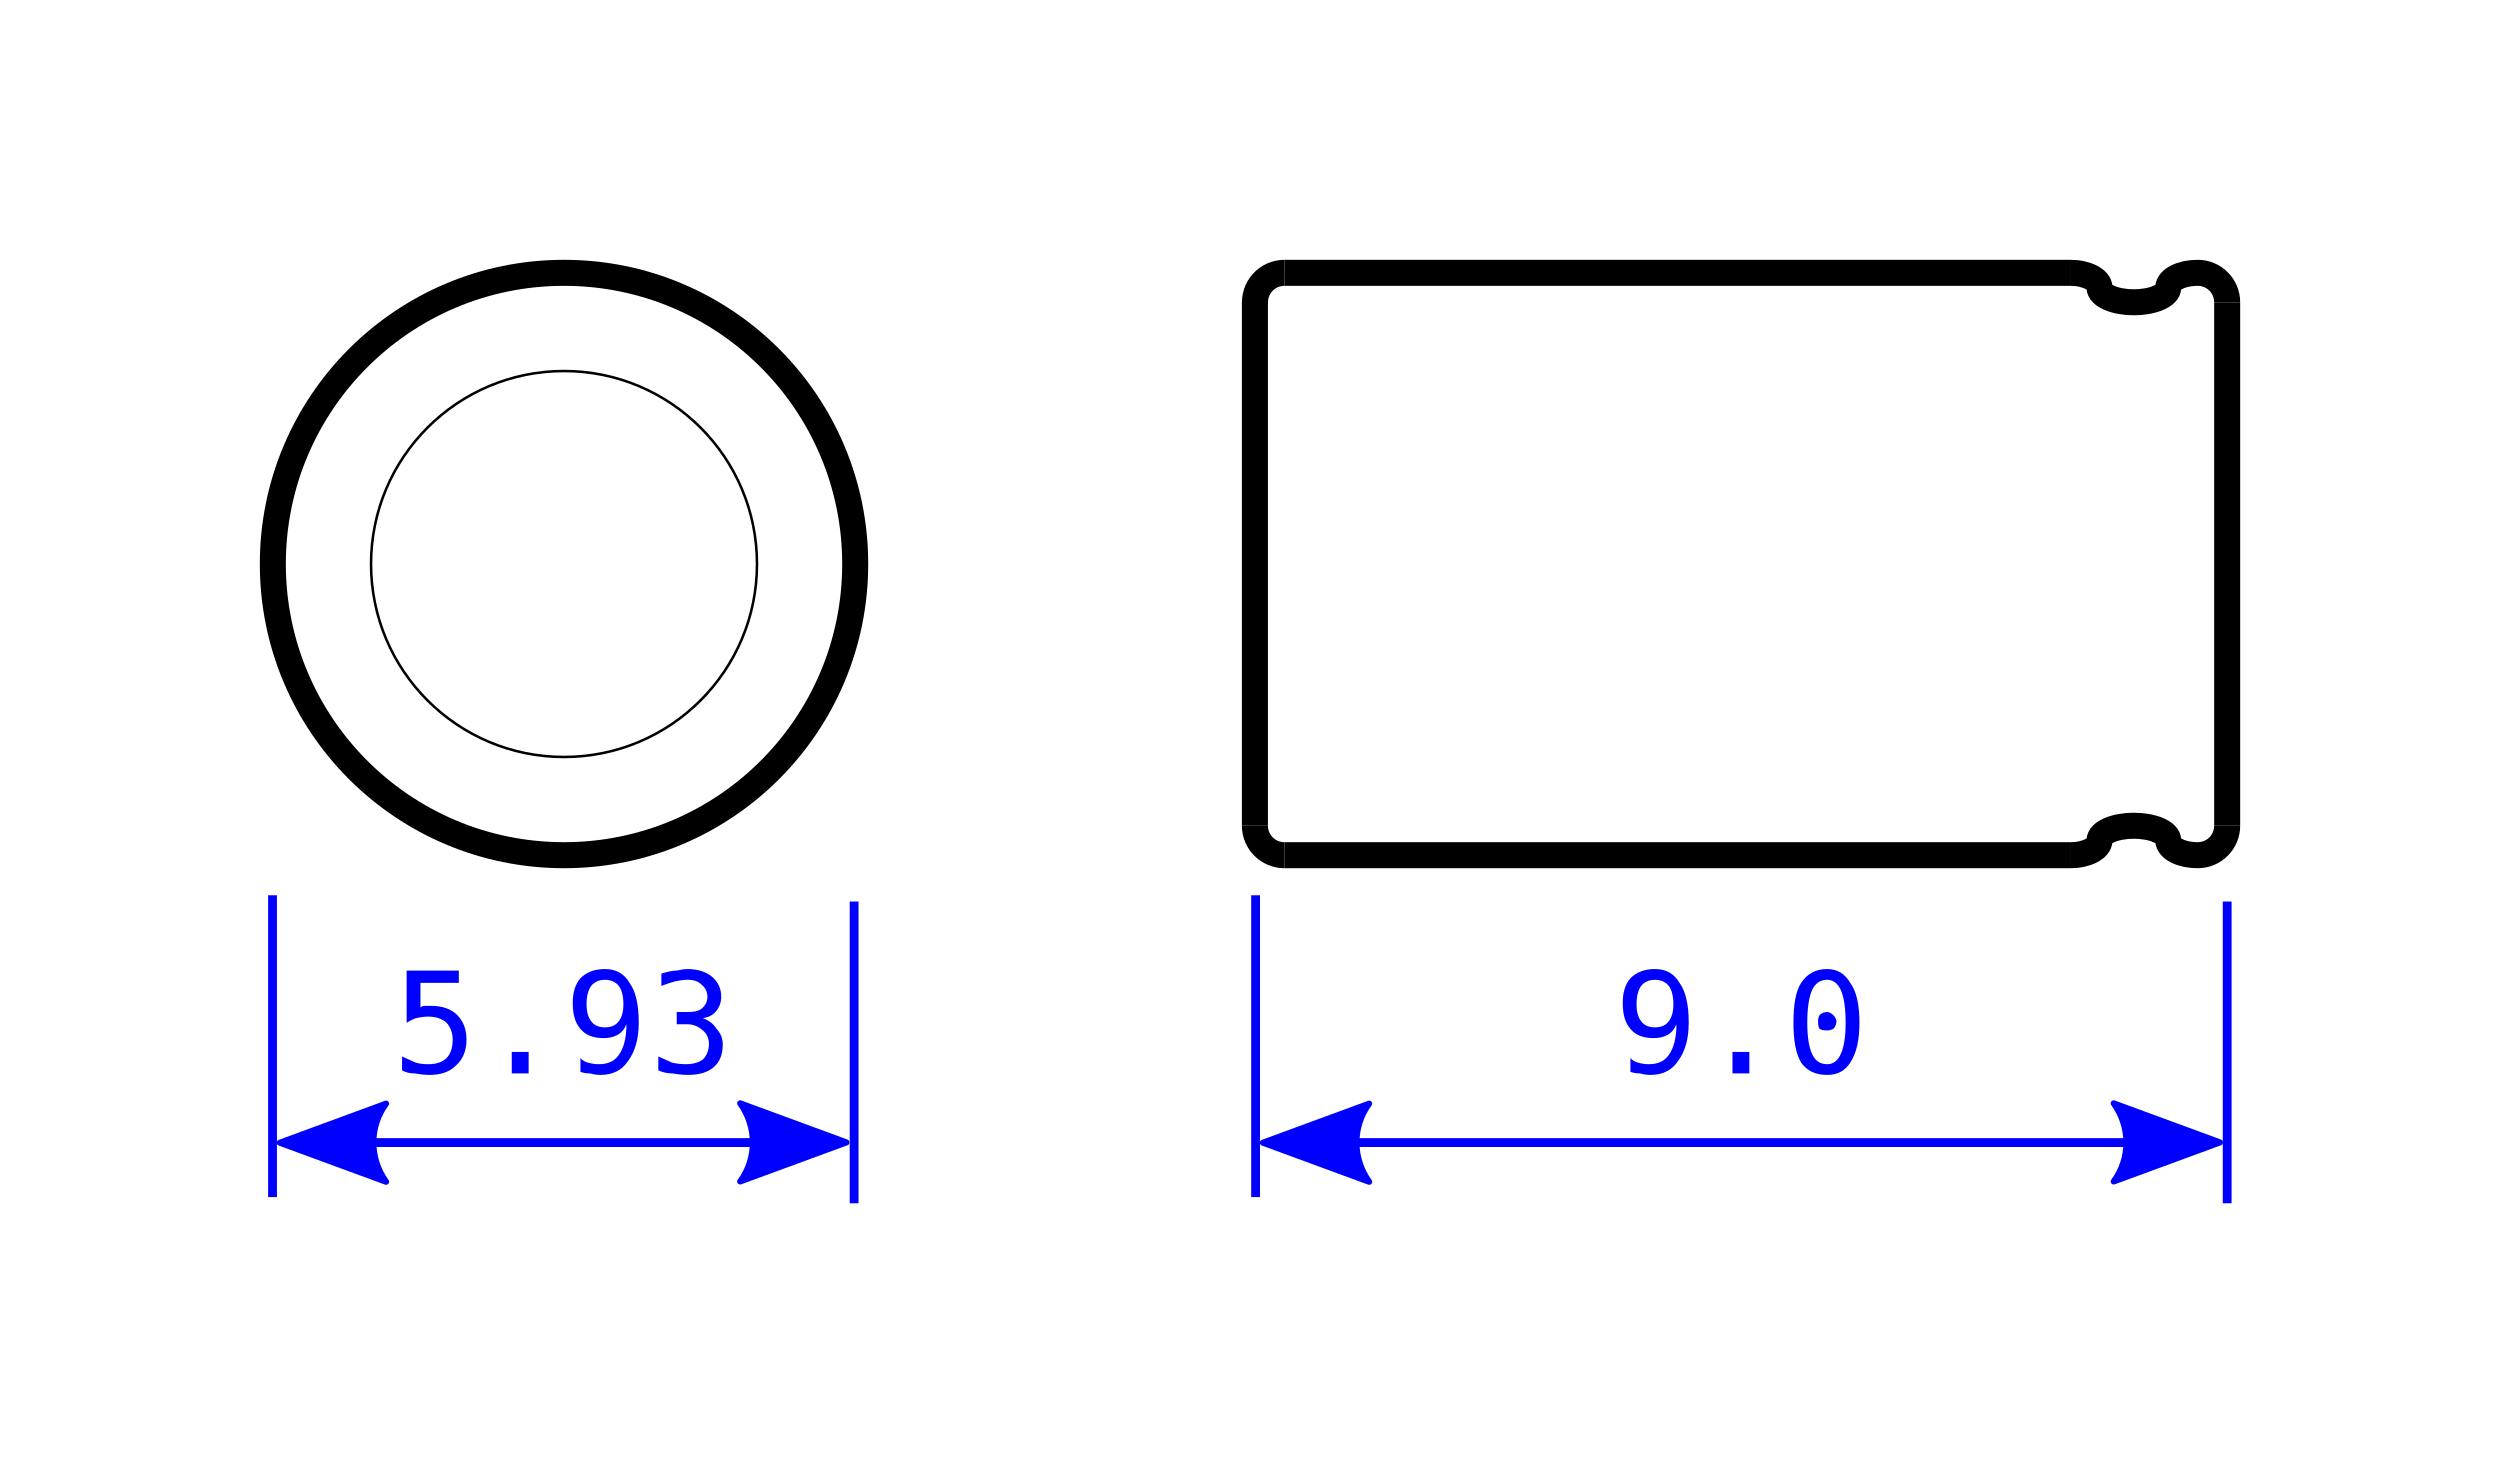
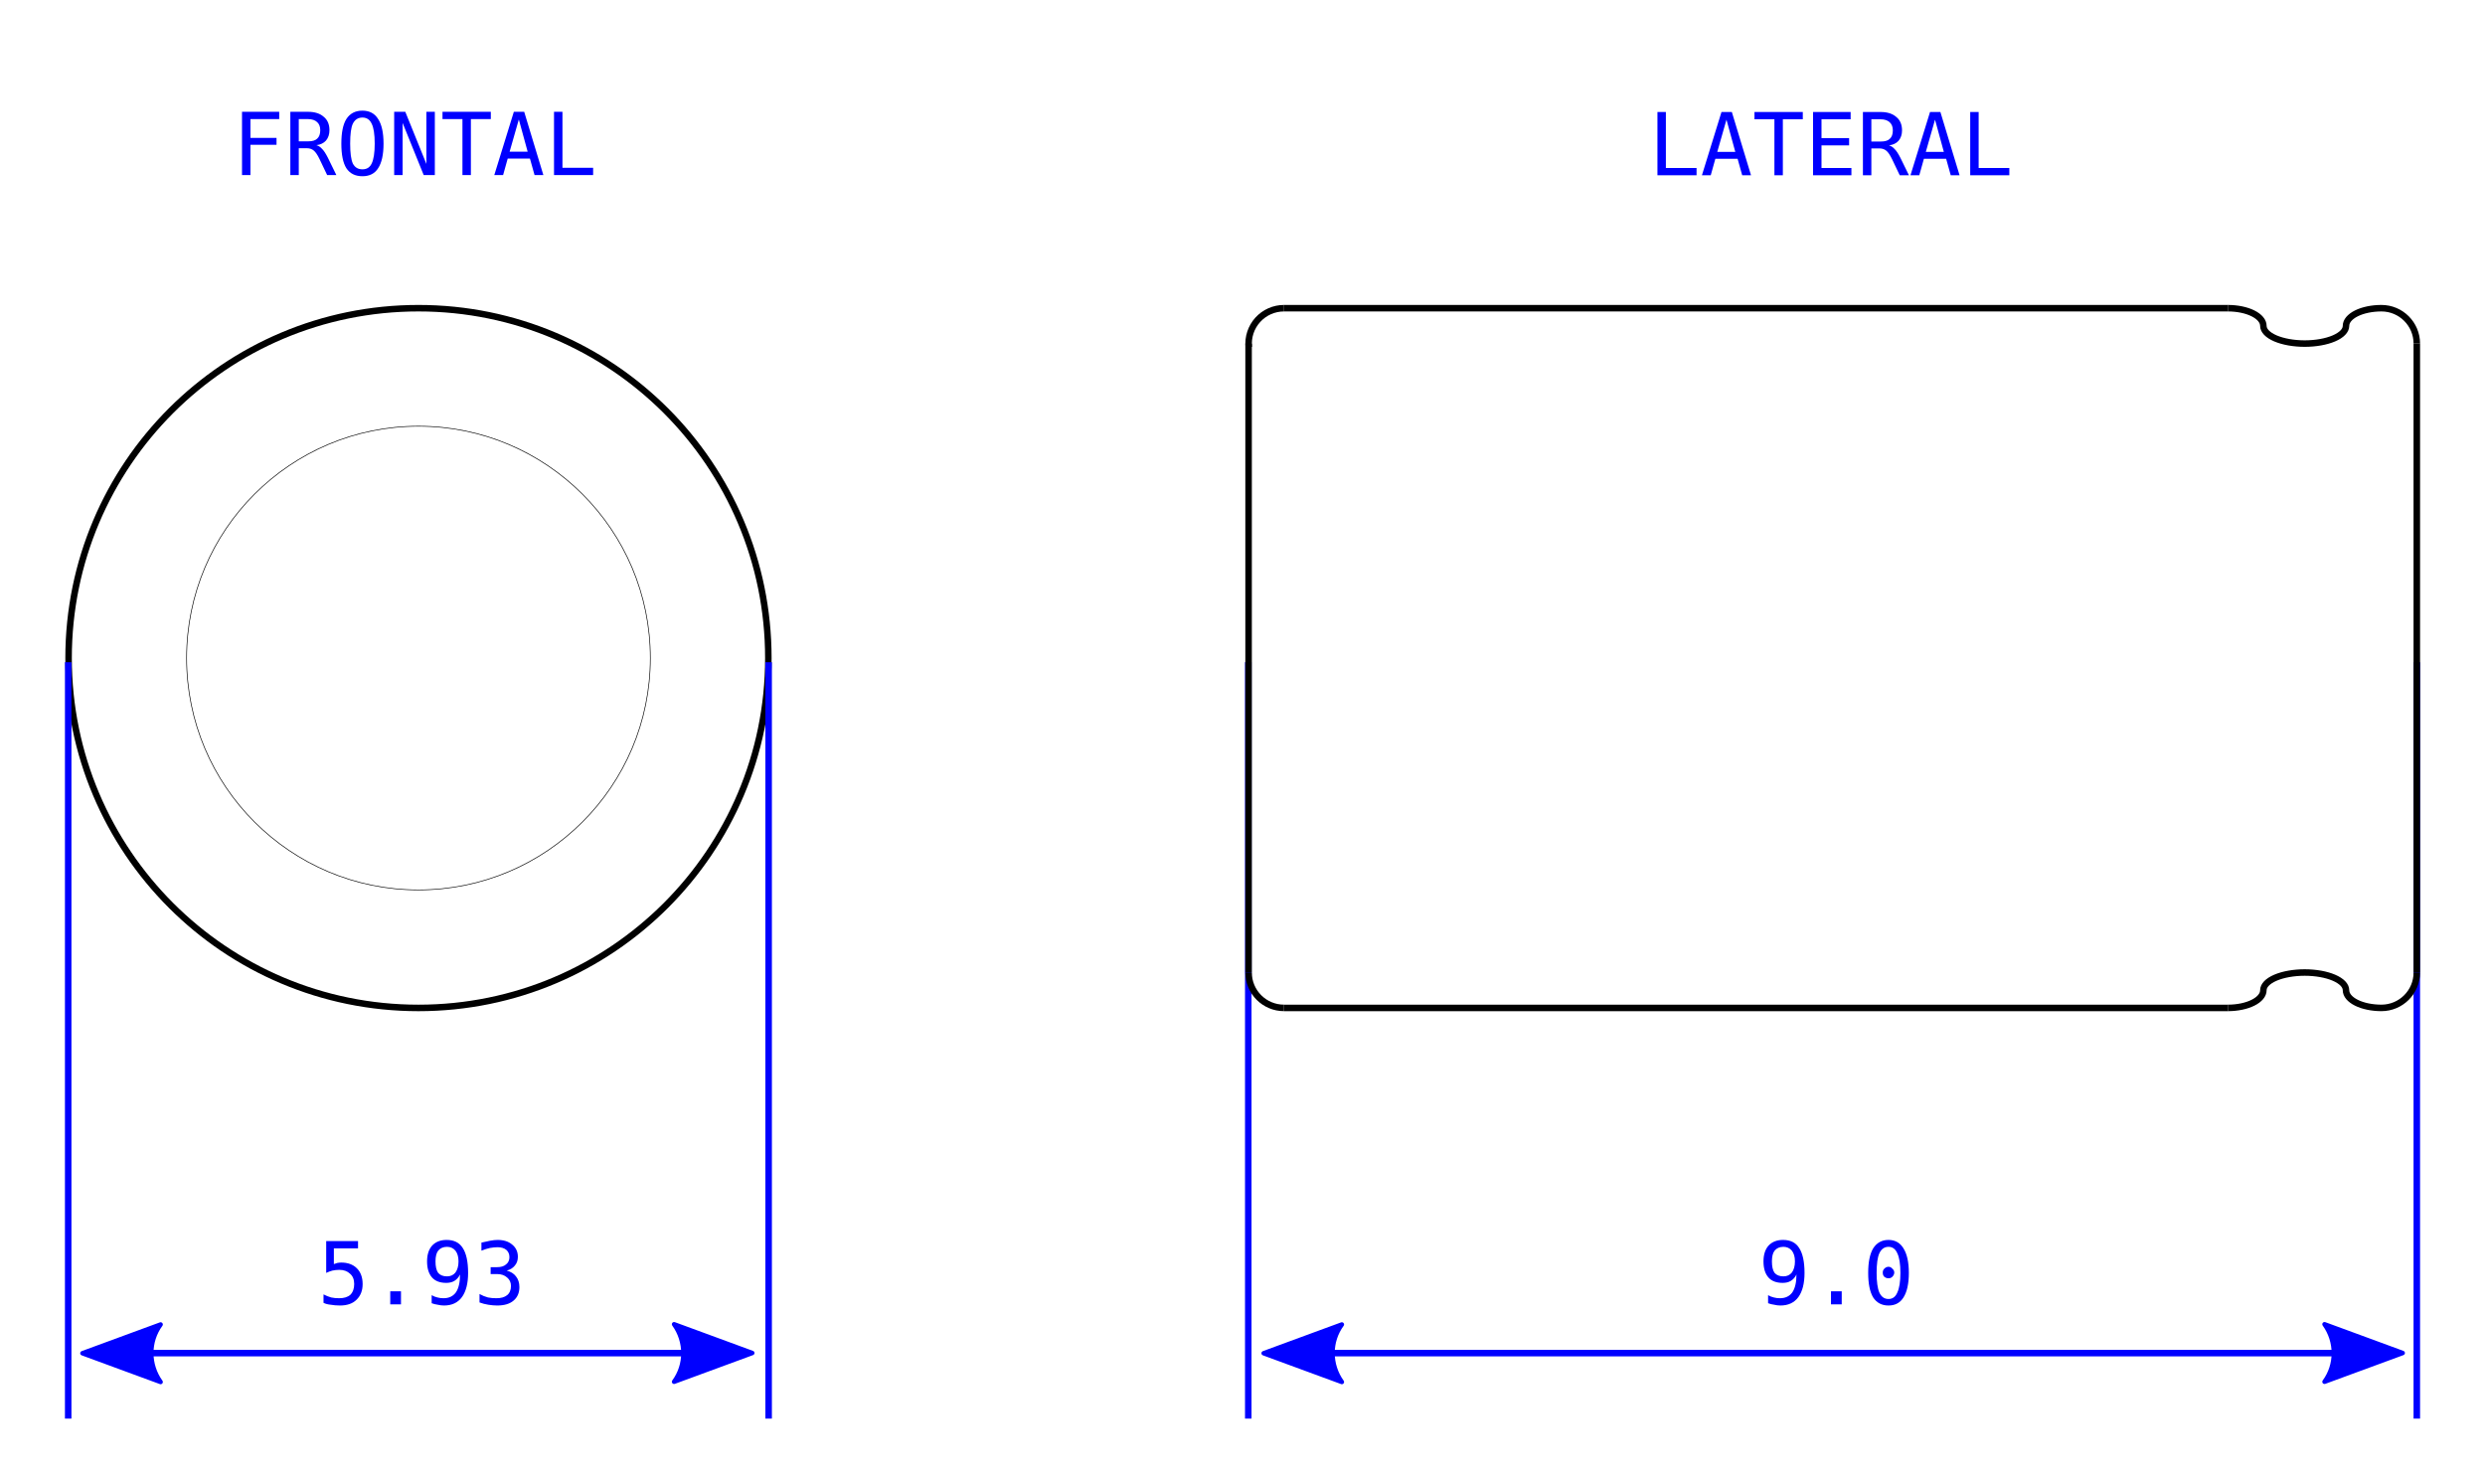
- <svg xmlns="http://www.w3.org/2000/svg" xmlns:ns1="http://www.librecad.org" width="96.213" height="56.308" viewBox="0 0 25.456 14.898" version="1.1" id="svg92">
+ <svg xmlns="http://www.w3.org/2000/svg" xmlns:ns1="http://www.librecad.org" width="382.633" height="228.439" viewBox="0 0 101.238 60.441" version="1.1" id="svg92">
  <defs id="defs96">
    <marker style="overflow:visible" id="marker1131" refX="0" refY="0" orient="auto">
      <path transform="matrix(-1.1,0,0,-1.1,-1.1,0)" d="M 8.719,4.034 -2.207,0.016 8.719,-4.002 c -1.745,2.372 -1.735,5.617 -6e-7,8.035 z" style="fill:#0000ff;fill-opacity:1;fill-rule:evenodd;stroke:#0000ff;stroke-width:0.625;stroke-linejoin:round;stroke-opacity:1" id="path1129" />
    </marker>
    <marker style="overflow:visible" id="marker1121" refX="0" refY="0" orient="auto">
      <path transform="matrix(1.1,0,0,1.1,1.1,0)" d="M 8.719,4.034 -2.207,0.016 8.719,-4.002 c -1.745,2.372 -1.735,5.617 -6e-7,8.035 z" style="fill:#0000ff;fill-opacity:1;fill-rule:evenodd;stroke:#0000ff;stroke-width:0.625;stroke-linejoin:round;stroke-opacity:1" id="path1119" />
    </marker>
    <marker style="overflow:visible" id="Arrow2Lstart-0" refX="0" refY="0" orient="auto">
      <path transform="matrix(1.1,0,0,1.1,1.1,0)" d="M 8.719,4.034 -2.207,0.016 8.719,-4.002 c -1.745,2.372 -1.735,5.617 -6e-7,8.035 z" style="fill:#0000ff;fill-opacity:1;fill-rule:evenodd;stroke:#0000ff;stroke-width:0.625;stroke-linejoin:round;stroke-opacity:1" id="path1543-93" />
    </marker>
    <marker style="overflow:visible" id="Arrow2Lend-6" refX="0" refY="0" orient="auto">
      <path transform="matrix(-1.1,0,0,-1.1,-1.1,0)" d="M 8.719,4.034 -2.207,0.016 8.719,-4.002 c -1.745,2.372 -1.735,5.617 -6e-7,8.035 z" style="fill:#0000ff;fill-opacity:1;fill-rule:evenodd;stroke:#0000ff;stroke-width:0.625;stroke-linejoin:round;stroke-opacity:1" id="path1546-0" />
    </marker>
  </defs>
-   <g ns1:layername="0" ns1:is_locked="false" ns1:is_construction="false" fill="none" stroke="#000000" stroke-width="1" id="g2" transform="translate(-2.221875,2.778125)" />
-   <circle cx="5.743" cy="5.743" r="2.965" id="circle4" style="fill:none;stroke:#000000;stroke-width:0.265;stroke-miterlimit:4;stroke-dasharray:none" />
-   <circle cx="5.743" cy="5.743" r="1.965" id="circle6" style="fill:none;stroke:#000000;stroke-width:0.026;stroke-miterlimit:4;stroke-dasharray:none" />
-   <line x1="21.078" y1="2.778" x2="13.078" y2="2.778" id="line8" style="fill:none;stroke:#000000;stroke-width:0.265;stroke-miterlimit:4;stroke-dasharray:none" />
-   <line x1="12.778" y1="3.078" x2="12.778" y2="8.408" id="line10" style="fill:none;stroke:#000000;stroke-width:0.265;stroke-miterlimit:4;stroke-dasharray:none" />
-   <line x1="13.078" y1="8.708" x2="21.078" y2="8.708" id="line12" style="fill:none;stroke:#000000;stroke-width:0.265;stroke-miterlimit:4;stroke-dasharray:none" />
-   <path d="M 13.078,2.778 A 0.3,0.3 0 0 0 12.78,3.108" id="path14" style="fill:none;stroke:#000000;stroke-width:0.265;stroke-miterlimit:4;stroke-dasharray:none" />
-   <path d="m 12.778,8.408 a 0.3,0.3 0 0 0 0.3,0.3" id="path16" style="fill:none;stroke:#000000;stroke-width:0.265;stroke-miterlimit:4;stroke-dasharray:none" />
-   <path d="m 22.678,8.408 c 0,0.166 -0.134,0.3 -0.3,0.3 -0.039,0 -0.078,-0.004 -0.115,-0.011 -0.036,-0.008 -0.069,-0.019 -0.097,-0.033 -0.028,-0.014 -0.05,-0.03 -0.065,-0.049 -0.015,-0.018 -0.023,-0.038 -0.023,-0.057 2e-6,-0.04 -0.037,-0.078 -0.103,-0.106 -0.066,-0.028 -0.155,-0.044 -0.247,-0.044 -0.093,0 -0.182,0.016 -0.247,0.044 -0.066,0.028 -0.103,0.066 -0.103,0.106 0,0.02 -0.008,0.039 -0.023,0.057 -0.015,0.018 -0.037,0.035 -0.065,0.049 -0.028,0.014 -0.061,0.025 -0.097,0.033 -0.036,0.008 -0.075,0.011 -0.115,0.011" id="path20" style="fill:none;stroke:#000000;stroke-width:0.265;stroke-miterlimit:4;stroke-dasharray:none" />
-   <line x1="22.678" y1="3.078" x2="22.678" y2="8.408" id="line22" style="fill:none;stroke:#000000;stroke-width:0.265;stroke-miterlimit:4;stroke-dasharray:none" />
-   <g ns1:layername="medidas" ns1:is_locked="false" ns1:is_construction="false" fill="none" stroke="#000000" stroke-width="1" id="g38" transform="translate(-2.221875,2.778125)" />
-   <g ns1:layername="trazos" ns1:is_locked="false" ns1:is_construction="true" style="display:none" fill="none" stroke="#000000" stroke-width="1" id="g90" transform="translate(-2.221875,2.778125)">
+   <path style="fill:none;stroke:#0000ff;stroke-width:0.265;stroke-linejoin:round;stroke-miterlimit:4;stroke-dasharray:none;paint-order:markers fill stroke" d="M 98.46,57.795 V 26.979" id="path1117" />
+   <path style="fill:none;stroke:#0000ff;stroke-width:0.265;stroke-linejoin:round;stroke-miterlimit:4;stroke-dasharray:none;paint-order:markers fill stroke" d="M 50.854,57.795 V 26.979" id="path1115" />
+   <circle cx="17.048" cy="26.81" r="14.254" id="circle4" style="fill:none;stroke:#000000;stroke-width:0.265;stroke-miterlimit:4;stroke-dasharray:none" />
+   <g ns1:layername="0" ns1:is_locked="false" ns1:is_construction="false" fill="none" stroke="#000000" stroke-width="1" id="g2" transform="translate(35.67708,26.70727)" />
+   <circle cx="17.048" cy="26.81" r="9.446" id="circle6" style="fill:none;stroke:#000000;stroke-width:0.026;stroke-miterlimit:4;stroke-dasharray:none" />
+   <line x1="90.768" y1="12.556" x2="52.31" y2="12.556" id="line8" style="fill:none;stroke:#000000;stroke-width:0.265;stroke-miterlimit:4;stroke-dasharray:none" />
+   <line x1="50.867" y1="13.998" x2="50.867" y2="39.621" id="line10" style="fill:none;stroke:#000000;stroke-width:0.265;stroke-miterlimit:4;stroke-dasharray:none" />
+   <line x1="52.31" y1="41.064" x2="90.768" y2="41.064" id="line12" style="fill:none;stroke:#000000;stroke-width:0.265;stroke-miterlimit:4;stroke-dasharray:none" />
+   <path d="m 52.31,12.556 a 1.442,1.442 0 0 0 -1.435,1.586" id="path14" style="fill:none;stroke:#000000;stroke-width:0.265;stroke-miterlimit:4;stroke-dasharray:none" />
+   <path d="m 50.867,39.621 a 1.442,1.442 0 0 0 1.442,1.442" id="path16" style="fill:none;stroke:#000000;stroke-width:0.265;stroke-miterlimit:4;stroke-dasharray:none" />
+   <path d="m 98.46,39.621 c 0,0.797 -0.646,1.442 -1.442,1.442 -0.189,0 -0.377,-0.019 -0.552,-0.055 -0.175,-0.036 -0.334,-0.089 -0.468,-0.156 -0.134,-0.067 -0.24,-0.146 -0.313,-0.234 -0.072,-0.087 -0.11,-0.181 -0.11,-0.276 9e-6,-0.191 -0.177,-0.375 -0.493,-0.51 -0.315,-0.135 -0.744,-0.211 -1.19,-0.211 -0.446,0 -0.874,0.076 -1.19,0.211 -0.315,0.135 -0.493,0.319 -0.493,0.51 0,0.095 -0.037,0.188 -0.11,0.276 -0.072,0.087 -0.179,0.167 -0.313,0.234 -0.134,0.067 -0.293,0.12 -0.468,0.156 -0.175,0.036 -0.362,0.055 -0.552,0.055" id="path20" style="fill:none;stroke:#000000;stroke-width:0.265;stroke-miterlimit:4;stroke-dasharray:none" />
+   <line x1="98.46" y1="13.998" x2="98.46" y2="39.621" id="line22" style="fill:none;stroke:#000000;stroke-width:0.265;stroke-miterlimit:4;stroke-dasharray:none" />
+   <g ns1:layername="medidas" ns1:is_locked="false" ns1:is_construction="false" fill="none" stroke="#000000" stroke-width="1" id="g38" transform="translate(35.67708,26.70727)" />
+   <g ns1:layername="trazos" ns1:is_locked="false" ns1:is_construction="true" style="display:none" fill="none" stroke="#000000" stroke-width="1" id="g90" transform="translate(35.67708,26.70727)">
    <line x1="5" y1="5.93" x2="5" y2="-4.07" id="line40" />
    <line x1="10.93" y1="5.93" x2="10.93" y2="-4.07" id="line42" />
    <line x1="5" y1="5.93" x2="15" y2="5.93" id="line44" />
    <line x1="5" y1="0" x2="15" y2="0" id="line46" />
    <line x1="5" y1="5.93" x2="10.93" y2="0" id="line48" />
    <line x1="10.93" y1="0" x2="5" y2="0" id="line50" />
    <line x1="5" y1="0" x2="10.93" y2="5.93" id="line52" />
    <line x1="7.965" y1="2.965" x2="17.965" y2="2.965" id="line54" />
    <line x1="7.965" y1="2.965" x2="7.965" y2="-7.035" id="line56" />
    <line x1="15" y1="2.93" x2="15" y2="-7.07" id="line58" />
    <line x1="24.9" y1="2.93" x2="24.9" y2="-7.07" id="line60" />
    <line x1="5" y1="5.63" x2="15" y2="5.63" id="line62" />
    <line x1="10.93" y1="0.3" x2="5" y2="0.3" id="line64" />
    <line x1="15.3" y1="2.93" x2="15.3" y2="-7.07" id="line66" />
    <line x1="24.6" y1="2.93" x2="24.6" y2="-7.07" id="line68" />
    <line x1="23.6" y1="2.93" x2="23.6" y2="-7.07" id="line70" />
    <line x1="23.3" y1="2.93" x2="23.3" y2="-7.07" id="line72" />
    <line x1="24.3" y1="2.93" x2="24.3" y2="-7.07" id="line74" />
    <line x1="10.93" y1="0.15" x2="5" y2="0.15" id="line76" />
    <line x1="33.25" y1="2.93" x2="33.25" y2="-7.07" id="line78" />
    <line x1="33.25" y1="2.93" x2="33.25" y2="-7.07" id="line80" />
    <line x1="13.95" y1="2.93" x2="13.95" y2="-7.07" id="line82" />
    <line x1="14.65" y1="2.93" x2="14.65" y2="-7.07" id="line84" />
    <line x1="23.95" y1="0.15" x2="23.95" y2="-9.85" id="line86" />
    <line x1="5" y1="5.78" x2="15" y2="5.78" id="line88" />
  </g>
-   <text xml:space="preserve" style="font-size:1.444px;font-family:'Bitstream Vera Sans Mono';-inkscape-font-specification:'Bitstream Vera Sans Mono, Normal';fill:#0000ff;stroke:none;stroke-width:0.09;stroke-linejoin:round;stroke-miterlimit:4;stroke-dasharray:none;paint-order:markers fill stroke" x="4" y="10.93" id="text1527">
-     <tspan id="tspan1525" x="4" y="10.93" style="fill:#0000ff;stroke:none;stroke-width:0.09">5.93</tspan>
+   <text xml:space="preserve" style="font-style:normal;font-variant:normal;font-weight:normal;font-stretch:normal;font-size:3.528px;font-family:'Bitstream Vera Sans Mono';-inkscape-font-specification:'Bitstream Vera Sans Mono, Normal';font-variant-ligatures:normal;font-variant-caps:normal;font-variant-numeric:normal;font-variant-east-asian:normal;fill:#0000ff;stroke:none;stroke-width:0.282;stroke-linejoin:round;stroke-miterlimit:4;stroke-dasharray:none;paint-order:markers fill stroke" x="12.93" y="53.139" id="text1527">
+     <tspan id="tspan1525" x="12.93" y="53.139" style="font-style:normal;font-variant:normal;font-weight:normal;font-stretch:normal;font-size:3.528px;font-family:'Bitstream Vera Sans Mono';-inkscape-font-specification:'Bitstream Vera Sans Mono, Normal';font-variant-ligatures:normal;font-variant-caps:normal;font-variant-numeric:normal;font-variant-east-asian:normal;fill:#0000ff;stroke:none;stroke-width:0.282">5.93</tspan>
  </text>
-   <path style="fill:none;stroke:#0000ff;stroke-width:0.09;stroke-linejoin:round;stroke-miterlimit:4;stroke-dasharray:none;marker-start:url(#Arrow2Lstart-0);marker-end:url(#Arrow2Lend-6);paint-order:markers fill stroke" d="M 2.969,11.634 H 8.499" id="path1551-6" />
-   <path style="fill:none;stroke:#0000ff;stroke-width:0.09;stroke-linejoin:round;stroke-miterlimit:4;stroke-dasharray:none;paint-order:markers fill stroke" d="M 2.775,12.189 V 9.116" id="path1553-2" />
-   <path style="fill:none;stroke:#0000ff;stroke-width:0.09;stroke-linejoin:round;stroke-miterlimit:4;stroke-dasharray:none;paint-order:markers fill stroke" d="M 8.697,12.252 V 9.18" id="path1365" />
-   <text xml:space="preserve" style="font-size:1.444px;font-family:'Bitstream Vera Sans Mono';-inkscape-font-specification:'Bitstream Vera Sans Mono, Normal';fill:#0000ff;stroke:none;stroke-width:0.09;stroke-linejoin:round;stroke-miterlimit:4;stroke-dasharray:none;paint-order:markers fill stroke" x="16.431" y="10.93" id="text1111">
-     <tspan id="tspan1109" x="16.431" y="10.93" style="fill:#0000ff;stroke:none;stroke-width:0.09">9.0</tspan>
+   <path style="fill:none;stroke:#0000ff;stroke-width:0.265;stroke-linejoin:round;stroke-miterlimit:4;stroke-dasharray:none;marker-start:url(#Arrow2Lstart-0);marker-end:url(#Arrow2Lend-6);paint-order:markers fill stroke" d="M 3.71,55.127 H 30.295" id="path1551-6" />
+   <path style="fill:none;stroke:#0000ff;stroke-width:0.265;stroke-linejoin:round;stroke-miterlimit:4;stroke-dasharray:none;paint-order:markers fill stroke" d="M 2.778,57.795 V 26.979" id="path1553-2" />
+   <path style="fill:none;stroke:#0000ff;stroke-width:0.265;stroke-linejoin:round;stroke-miterlimit:4;stroke-dasharray:none;paint-order:markers fill stroke" d="M 31.314,57.795 V 26.979" id="path1365" />
+   <text xml:space="preserve" style="font-style:normal;font-variant:normal;font-weight:normal;font-stretch:normal;font-size:3.528px;font-family:'Bitstream Vera Sans Mono';-inkscape-font-specification:'Bitstream Vera Sans Mono, Normal';font-variant-ligatures:normal;font-variant-caps:normal;font-variant-numeric:normal;font-variant-east-asian:normal;fill:#0000ff;stroke:none;stroke-width:0.434;stroke-linejoin:round;stroke-miterlimit:4;stroke-dasharray:none;paint-order:markers fill stroke" x="71.626" y="53.139" id="text1111">
+     <tspan id="tspan1109" x="71.626" y="53.139" style="font-style:normal;font-variant:normal;font-weight:normal;font-stretch:normal;font-size:3.528px;font-family:'Bitstream Vera Sans Mono';-inkscape-font-specification:'Bitstream Vera Sans Mono, Normal';font-variant-ligatures:normal;font-variant-caps:normal;font-variant-numeric:normal;font-variant-east-asian:normal;fill:#0000ff;stroke:none;stroke-width:0.434">9.0</tspan>
  </text>
-   <path style="fill:none;stroke:#0000ff;stroke-width:0.09;stroke-linejoin:round;stroke-miterlimit:4;stroke-dasharray:none;marker-start:url(#marker1121);marker-end:url(#marker1131);paint-order:markers fill stroke" d="m 12.979,11.634 h 9.506" id="path1113" />
-   <path style="fill:none;stroke:#0000ff;stroke-width:0.09;stroke-linejoin:round;stroke-miterlimit:4;stroke-dasharray:none;paint-order:markers fill stroke" d="M 12.785,12.189 V 9.116" id="path1115" />
-   <path style="fill:none;stroke:#0000ff;stroke-width:0.09;stroke-linejoin:round;stroke-miterlimit:4;stroke-dasharray:none;paint-order:markers fill stroke" d="M 22.678,12.252 V 9.18" id="path1117" />
-   <path d="m 22.678,3.078 c 0,-0.166 -0.134,-0.3 -0.3,-0.3 -0.039,0 -0.078,0.004 -0.115,0.011 -0.036,0.008 -0.069,0.019 -0.097,0.033 -0.028,0.014 -0.05,0.03 -0.065,0.049 -0.015,0.018 -0.023,0.038 -0.023,0.057 2e-6,0.04 -0.037,0.078 -0.103,0.106 -0.066,0.028 -0.155,0.044 -0.247,0.044 -0.093,0 -0.182,-0.016 -0.247,-0.044 -0.066,-0.028 -0.103,-0.066 -0.103,-0.106 0,-0.02 -0.008,-0.039 -0.023,-0.057 -0.015,-0.018 -0.037,-0.035 -0.065,-0.049 -0.028,-0.014 -0.061,-0.025 -0.097,-0.033 -0.036,-0.008 -0.075,-0.011 -0.115,-0.011" id="path20-3" style="fill:none;stroke:#000000;stroke-width:0.265;stroke-miterlimit:4;stroke-dasharray:none" />
+   <path style="fill:none;stroke:#0000ff;stroke-width:0.265;stroke-linejoin:round;stroke-miterlimit:4;stroke-dasharray:none;marker-start:url(#marker1121);marker-end:url(#marker1131);paint-order:markers fill stroke" d="M 51.833,55.127 H 97.533" id="path1113" />
+   <path d="m 98.46,13.998 c 0,-0.797 -0.646,-1.442 -1.442,-1.442 -0.189,0 -0.377,0.019 -0.552,0.055 -0.175,0.036 -0.334,0.089 -0.468,0.156 -0.134,0.067 -0.24,0.146 -0.313,0.234 -0.072,0.087 -0.11,0.181 -0.11,0.276 1e-5,0.191 -0.177,0.375 -0.493,0.51 -0.315,0.135 -0.744,0.211 -1.19,0.211 -0.446,0 -0.874,-0.076 -1.19,-0.211 -0.315,-0.135 -0.493,-0.319 -0.493,-0.51 0,-0.095 -0.037,-0.188 -0.11,-0.276 -0.072,-0.087 -0.179,-0.167 -0.313,-0.234 -0.134,-0.067 -0.293,-0.12 -0.468,-0.156 -0.175,-0.036 -0.362,-0.055 -0.552,-0.055" id="path20-3" style="fill:none;stroke:#000000;stroke-width:0.265;stroke-miterlimit:4;stroke-dasharray:none" />
+   <text xml:space="preserve" style="font-style:normal;font-variant:normal;font-weight:normal;font-stretch:normal;font-size:3.528px;font-family:'Bitstream Vera Sans Mono';-inkscape-font-specification:'Bitstream Vera Sans Mono, Normal';font-variant-ligatures:normal;font-variant-caps:normal;font-variant-numeric:normal;font-variant-east-asian:normal;fill:#0000ff;stroke:none;stroke-width:0.434;stroke-linejoin:round;stroke-miterlimit:4;stroke-dasharray:none;paint-order:markers fill stroke" x="67.15" y="7.137" id="text68">
+     <tspan id="tspan66" x="67.15" y="7.137" style="font-style:normal;font-variant:normal;font-weight:normal;font-stretch:normal;font-size:3.528px;font-family:'Bitstream Vera Sans Mono';-inkscape-font-specification:'Bitstream Vera Sans Mono, Normal';font-variant-ligatures:normal;font-variant-caps:normal;font-variant-numeric:normal;font-variant-east-asian:normal;fill:#0000ff;stroke:none;stroke-width:0.434">LATERAL</tspan>
+   </text>
+   <text xml:space="preserve" style="font-style:normal;font-variant:normal;font-weight:normal;font-stretch:normal;font-size:3.528px;font-family:'Bitstream Vera Sans Mono';-inkscape-font-specification:'Bitstream Vera Sans Mono, Normal';font-variant-ligatures:normal;font-variant-caps:normal;font-variant-numeric:normal;font-variant-east-asian:normal;fill:#0000ff;stroke:none;stroke-width:0.434;stroke-linejoin:round;stroke-miterlimit:4;stroke-dasharray:none;paint-order:markers fill stroke" x="9.454" y="7.135" id="text72">
+     <tspan id="tspan70" x="9.454" y="7.135" style="font-style:normal;font-variant:normal;font-weight:normal;font-stretch:normal;font-size:3.528px;font-family:'Bitstream Vera Sans Mono';-inkscape-font-specification:'Bitstream Vera Sans Mono, Normal';font-variant-ligatures:normal;font-variant-caps:normal;font-variant-numeric:normal;font-variant-east-asian:normal;fill:#0000ff;stroke:none;stroke-width:0.434">FRONTAL</tspan>
+   </text>
</svg>
